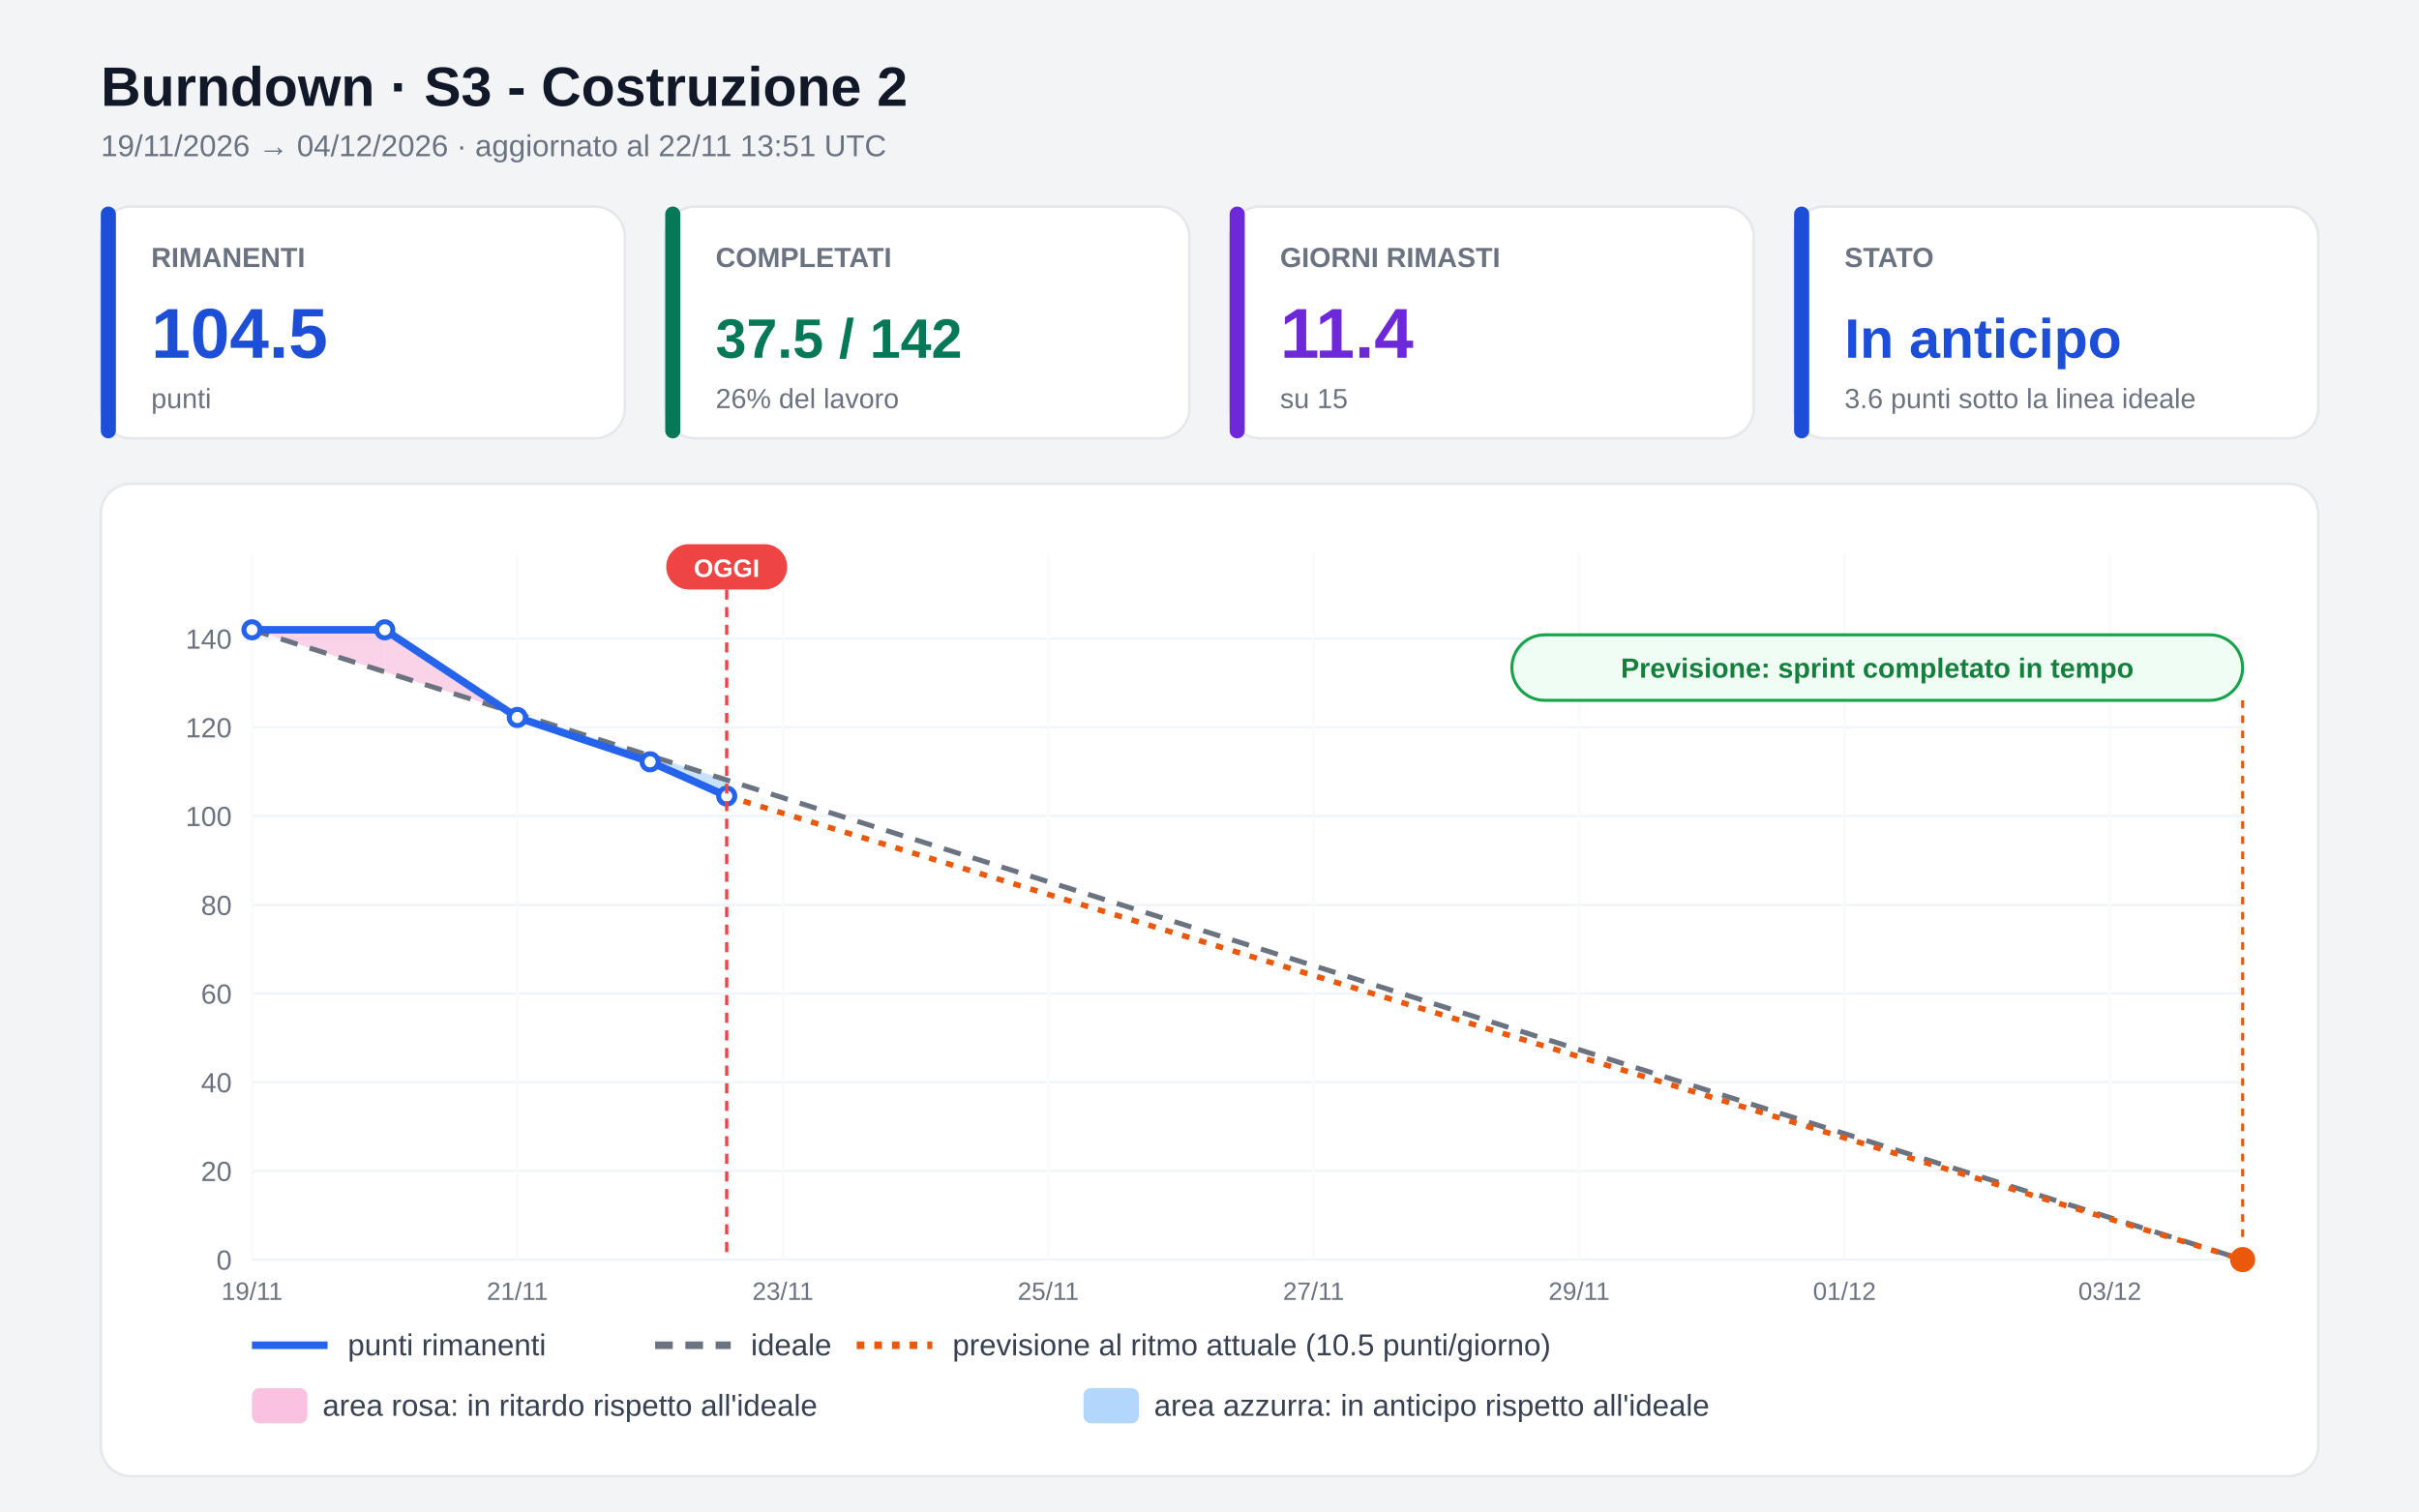
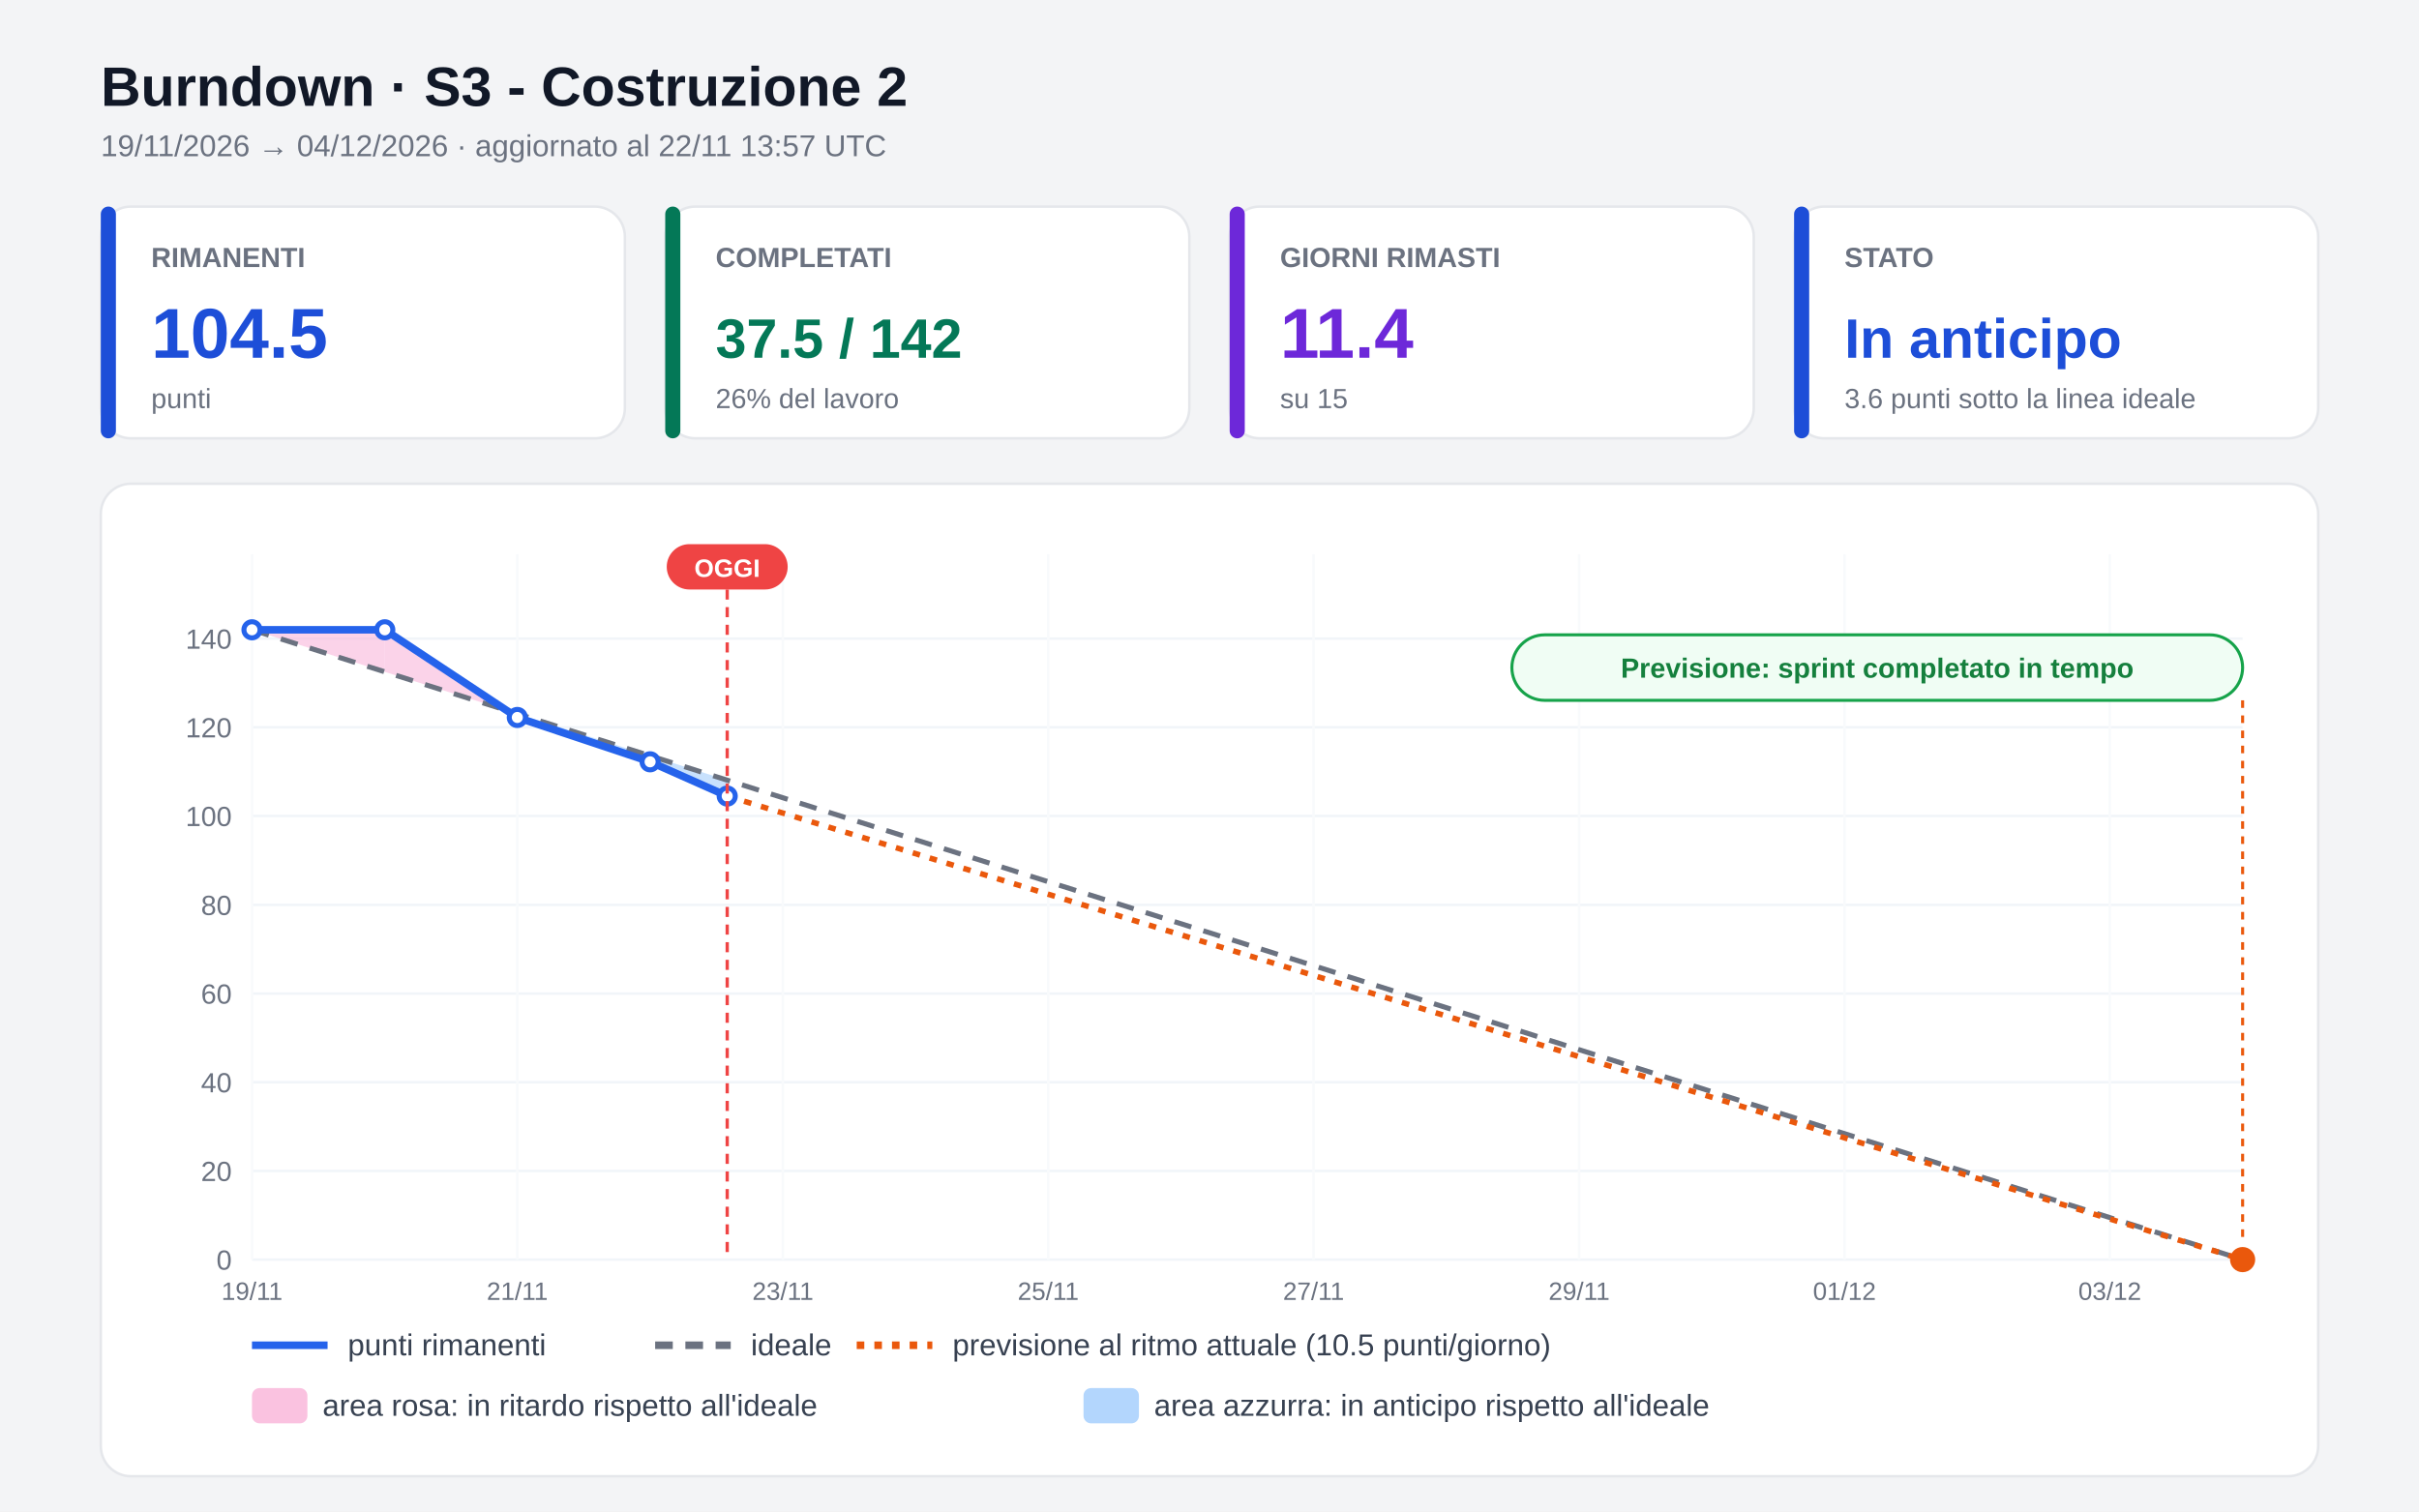
<svg xmlns="http://www.w3.org/2000/svg" viewBox="0 0 960 600" width="960" height="600" font-family="Arial">
  <rect width="960" height="600" fill="#f3f4f6" />
  <text x="40.0" y="42.0" font-size="22" text-anchor="start" fill="#111827" font-weight="bold">Burndown · S3 - Costruzione 2</text>
-   <text x="40.0" y="62.0" font-size="12" text-anchor="start" fill="#6b7280" font-weight="normal">19/11/2026 → 04/12/2026 · aggiornato al 22/11 13:51 UTC</text>
+   <text x="40.0" y="62.0" font-size="12" text-anchor="start" fill="#6b7280" font-weight="normal">19/11/2026 → 04/12/2026 · aggiornato al 22/11 13:57 UTC</text>
  <rect x="40.0" y="82.0" width="208.0" height="92.0" rx="12" fill="#ffffff" fill-opacity="1.0" stroke="#e5e7eb" stroke-width="1" />
  <rect x="40.0" y="82.0" width="6.0" height="92.0" rx="3" fill="#1d4ed8" fill-opacity="1.0" stroke="none" stroke-width="1" />
  <text x="60.0" y="106.0" font-size="11" text-anchor="start" fill="#6b7280" font-weight="bold">RIMANENTI</text>
  <text x="60.0" y="142.0" font-size="28" text-anchor="start" fill="#1d4ed8" font-weight="bold">104.5</text>
  <text x="60.0" y="162.0" font-size="11" text-anchor="start" fill="#6b7280" font-weight="normal">punti</text>
  <rect x="264.0" y="82.0" width="208.0" height="92.0" rx="12" fill="#ffffff" fill-opacity="1.0" stroke="#e5e7eb" stroke-width="1" />
  <rect x="264.0" y="82.0" width="6.0" height="92.0" rx="3" fill="#047857" fill-opacity="1.0" stroke="none" stroke-width="1" />
  <text x="284.0" y="106.0" font-size="11" text-anchor="start" fill="#6b7280" font-weight="bold">COMPLETATI</text>
  <text x="284.0" y="142.0" font-size="22" text-anchor="start" fill="#047857" font-weight="bold">37.5 / 142</text>
  <text x="284.0" y="162.0" font-size="11" text-anchor="start" fill="#6b7280" font-weight="normal">26% del lavoro</text>
  <rect x="488.0" y="82.0" width="208.0" height="92.0" rx="12" fill="#ffffff" fill-opacity="1.0" stroke="#e5e7eb" stroke-width="1" />
  <rect x="488.0" y="82.0" width="6.0" height="92.0" rx="3" fill="#6d28d9" fill-opacity="1.0" stroke="none" stroke-width="1" />
  <text x="508.0" y="106.0" font-size="11" text-anchor="start" fill="#6b7280" font-weight="bold">GIORNI RIMASTI</text>
  <text x="508.0" y="142.0" font-size="28" text-anchor="start" fill="#6d28d9" font-weight="bold">11.4</text>
  <text x="508.0" y="162.0" font-size="11" text-anchor="start" fill="#6b7280" font-weight="normal">su 15</text>
  <rect x="712.0" y="82.0" width="208.0" height="92.0" rx="12" fill="#ffffff" fill-opacity="1.0" stroke="#e5e7eb" stroke-width="1" />
  <rect x="712.0" y="82.0" width="6.0" height="92.0" rx="3" fill="#1d4ed8" fill-opacity="1.0" stroke="none" stroke-width="1" />
  <text x="732.0" y="106.0" font-size="11" text-anchor="start" fill="#6b7280" font-weight="bold">STATO</text>
  <text x="732.0" y="142.0" font-size="22" text-anchor="start" fill="#1d4ed8" font-weight="bold">In anticipo</text>
  <text x="732.0" y="162.0" font-size="11" text-anchor="start" fill="#6b7280" font-weight="normal">3.6 punti sotto la linea ideale</text>
  <rect x="40.0" y="192.0" width="880.0" height="394.0" rx="12" fill="#ffffff" fill-opacity="1.0" stroke="#e5e7eb" stroke-width="1" />
  <line x1="100.0" y1="500.0" x2="890.0" y2="500.0" stroke="#f1f5f9" stroke-width="1" />
  <text x="92.0" y="504.0" font-size="11" text-anchor="end" fill="#6b7280" font-weight="normal">0</text>
  <line x1="100.0" y1="464.8" x2="890.0" y2="464.8" stroke="#f1f5f9" stroke-width="1" />
  <text x="92.0" y="468.8" font-size="11" text-anchor="end" fill="#6b7280" font-weight="normal">20</text>
  <line x1="100.0" y1="429.6" x2="890.0" y2="429.6" stroke="#f1f5f9" stroke-width="1" />
  <text x="92.0" y="433.6" font-size="11" text-anchor="end" fill="#6b7280" font-weight="normal">40</text>
  <line x1="100.0" y1="394.4" x2="890.0" y2="394.4" stroke="#f1f5f9" stroke-width="1" />
  <text x="92.0" y="398.4" font-size="11" text-anchor="end" fill="#6b7280" font-weight="normal">60</text>
  <line x1="100.0" y1="359.2" x2="890.0" y2="359.2" stroke="#f1f5f9" stroke-width="1" />
  <text x="92.0" y="363.2" font-size="11" text-anchor="end" fill="#6b7280" font-weight="normal">80</text>
  <line x1="100.0" y1="323.9" x2="890.0" y2="323.9" stroke="#f1f5f9" stroke-width="1" />
  <text x="92.0" y="327.9" font-size="11" text-anchor="end" fill="#6b7280" font-weight="normal">100</text>
  <line x1="100.0" y1="288.7" x2="890.0" y2="288.7" stroke="#f1f5f9" stroke-width="1" />
  <text x="92.0" y="292.7" font-size="11" text-anchor="end" fill="#6b7280" font-weight="normal">120</text>
  <line x1="100.0" y1="253.5" x2="890.0" y2="253.5" stroke="#f1f5f9" stroke-width="1" />
  <text x="92.0" y="257.5" font-size="11" text-anchor="end" fill="#6b7280" font-weight="normal">140</text>
  <line x1="100.0" y1="220.0" x2="100.0" y2="500.0" stroke="#f8fafc" stroke-width="1" />
  <text x="100.0" y="516.0" font-size="10" text-anchor="middle" fill="#6b7280" font-weight="normal">19/11</text>
  <line x1="205.3" y1="220.0" x2="205.3" y2="500.0" stroke="#f8fafc" stroke-width="1" />
  <text x="205.3" y="516.0" font-size="10" text-anchor="middle" fill="#6b7280" font-weight="normal">21/11</text>
  <line x1="310.7" y1="220.0" x2="310.7" y2="500.0" stroke="#f8fafc" stroke-width="1" />
  <text x="310.7" y="516.0" font-size="10" text-anchor="middle" fill="#6b7280" font-weight="normal">23/11</text>
  <line x1="416.0" y1="220.0" x2="416.0" y2="500.0" stroke="#f8fafc" stroke-width="1" />
  <text x="416.0" y="516.0" font-size="10" text-anchor="middle" fill="#6b7280" font-weight="normal">25/11</text>
  <line x1="521.3" y1="220.0" x2="521.3" y2="500.0" stroke="#f8fafc" stroke-width="1" />
  <text x="521.3" y="516.0" font-size="10" text-anchor="middle" fill="#6b7280" font-weight="normal">27/11</text>
  <line x1="626.7" y1="220.0" x2="626.7" y2="500.0" stroke="#f8fafc" stroke-width="1" />
  <text x="626.7" y="516.0" font-size="10" text-anchor="middle" fill="#6b7280" font-weight="normal">29/11</text>
  <line x1="732.0" y1="220.0" x2="732.0" y2="500.0" stroke="#f8fafc" stroke-width="1" />
  <text x="732.0" y="516.0" font-size="10" text-anchor="middle" fill="#6b7280" font-weight="normal">01/12</text>
  <line x1="837.3" y1="220.0" x2="837.3" y2="500.0" stroke="#f8fafc" stroke-width="1" />
  <text x="837.3" y="516.0" font-size="10" text-anchor="middle" fill="#6b7280" font-weight="normal">03/12</text>
  <polygon points="100.0,250.0 152.7,250.0 152.7,266.7 100.0,250.0" fill="#f9a8d4" fill-opacity="0.5" stroke="none" stroke-width="1.5" stroke-linejoin="round" />
  <polygon points="152.7,250.0 201.2,282.0 152.7,266.7" fill="#f9a8d4" fill-opacity="0.5" stroke="none" stroke-width="1.5" stroke-linejoin="round" />
  <polygon points="201.2,282.0 205.3,284.8 205.3,283.3" fill="#93c5fd" fill-opacity="0.5" stroke="none" stroke-width="1.5" stroke-linejoin="round" />
  <polygon points="205.3,284.8 258.0,302.4 258.0,300.0 205.3,283.3" fill="#93c5fd" fill-opacity="0.5" stroke="none" stroke-width="1.5" stroke-linejoin="round" />
-   <polygon points="258.0,302.4 288.4,316.0 288.4,309.6 258.0,300.0" fill="#93c5fd" fill-opacity="0.5" stroke="none" stroke-width="1.5" stroke-linejoin="round" />
+   <polygon points="258.0,302.4 288.6,316.0 288.6,309.7 258.0,300.0" fill="#93c5fd" fill-opacity="0.5" stroke="none" stroke-width="1.5" stroke-linejoin="round" />
  <polyline points="100.0,250.0 890.0,500.0" fill="none" fill-opacity="1.0" stroke="#6b7280" stroke-width="2" stroke-linejoin="round" stroke-dasharray="7 5" />
-   <polyline points="288.4,316.0 890.0,500.0" fill="none" fill-opacity="1.0" stroke="#ea580c" stroke-width="2.2" stroke-linejoin="round" stroke-dasharray="3 4" />
-   <polyline points="100.0,250.0 152.7,250.0 205.3,284.8 258.0,302.4 288.4,316.0" fill="none" fill-opacity="1.0" stroke="#2563eb" stroke-width="3" stroke-linejoin="round" />
+   <polyline points="288.6,316.0 890.0,500.0" fill="none" fill-opacity="1.0" stroke="#ea580c" stroke-width="2.2" stroke-linejoin="round" stroke-dasharray="3 4" />
+   <polyline points="100.0,250.0 152.7,250.0 205.3,284.8 258.0,302.4 288.6,316.0" fill="none" fill-opacity="1.0" stroke="#2563eb" stroke-width="3" stroke-linejoin="round" />
  <circle cx="100.0" cy="250.0" r="3.2" fill="#ffffff" stroke="#2563eb" stroke-width="2" />
  <circle cx="152.7" cy="250.0" r="3.2" fill="#ffffff" stroke="#2563eb" stroke-width="2" />
  <circle cx="205.3" cy="284.8" r="3.2" fill="#ffffff" stroke="#2563eb" stroke-width="2" />
  <circle cx="258.0" cy="302.4" r="3.2" fill="#ffffff" stroke="#2563eb" stroke-width="2" />
-   <circle cx="288.4" cy="316.0" r="3.2" fill="#ffffff" stroke="#2563eb" stroke-width="2" />
-   <line x1="288.4" y1="220.0" x2="288.4" y2="500.0" stroke="#ef4444" stroke-width="1.3" stroke-dasharray="4 3" />
-   <rect x="264.4" y="216.0" width="48.0" height="18.0" rx="9" fill="#ef4444" fill-opacity="1.0" stroke="none" stroke-width="1" />
-   <text x="288.4" y="229.0" font-size="10" text-anchor="middle" fill="#ffffff" font-weight="bold">OGGI</text>
+   <circle cx="288.6" cy="316.0" r="3.2" fill="#ffffff" stroke="#2563eb" stroke-width="2" />
+   <line x1="288.6" y1="220.0" x2="288.6" y2="500.0" stroke="#ef4444" stroke-width="1.3" stroke-dasharray="4 3" />
+   <rect x="264.6" y="216.0" width="48.0" height="18.0" rx="9" fill="#ef4444" fill-opacity="1.0" stroke="none" stroke-width="1" />
+   <text x="288.6" y="229.0" font-size="10" text-anchor="middle" fill="#ffffff" font-weight="bold">OGGI</text>
  <circle cx="890.0" cy="500.0" r="5" fill="#ea580c" />
  <line x1="890.0" y1="278.0" x2="890.0" y2="494.0" stroke="#ea580c" stroke-width="1.2" stroke-dasharray="3 3" />
  <rect x="600.0" y="252.0" width="290.0" height="26.0" rx="13" fill="#f0fdf4" fill-opacity="1.0" stroke="#16a34a" stroke-width="1.2" />
  <text x="745.0" y="269.0" font-size="11" text-anchor="middle" fill="#15803d" font-weight="bold">Previsione: sprint completato in tempo</text>
  <line x1="100.0" y1="534.0" x2="130.0" y2="534.0" stroke="#2563eb" stroke-width="3" />
  <text x="138.0" y="538.0" font-size="12" text-anchor="start" fill="#374151" font-weight="normal">punti rimanenti</text>
  <line x1="260.0" y1="534.0" x2="290.0" y2="534.0" stroke="#6b7280" stroke-width="3" stroke-dasharray="7 5" />
  <text x="298.0" y="538.0" font-size="12" text-anchor="start" fill="#374151" font-weight="normal">ideale</text>
  <line x1="340.0" y1="534.0" x2="370.0" y2="534.0" stroke="#ea580c" stroke-width="3" stroke-dasharray="3 4" />
  <text x="378.0" y="538.0" font-size="12" text-anchor="start" fill="#374151" font-weight="normal">previsione al ritmo attuale (10.5 punti/giorno)</text>
  <rect x="100.0" y="551.0" width="22.0" height="14.0" rx="3" fill="#f9a8d4" fill-opacity="0.7" stroke="none" stroke-width="1" />
  <text x="128.0" y="562.0" font-size="12" text-anchor="start" fill="#374151" font-weight="normal">area rosa: in ritardo rispetto all'ideale</text>
  <rect x="430.0" y="551.0" width="22.0" height="14.0" rx="3" fill="#93c5fd" fill-opacity="0.7" stroke="none" stroke-width="1" />
  <text x="458.0" y="562.0" font-size="12" text-anchor="start" fill="#374151" font-weight="normal">area azzurra: in anticipo rispetto all'ideale</text>
</svg>
